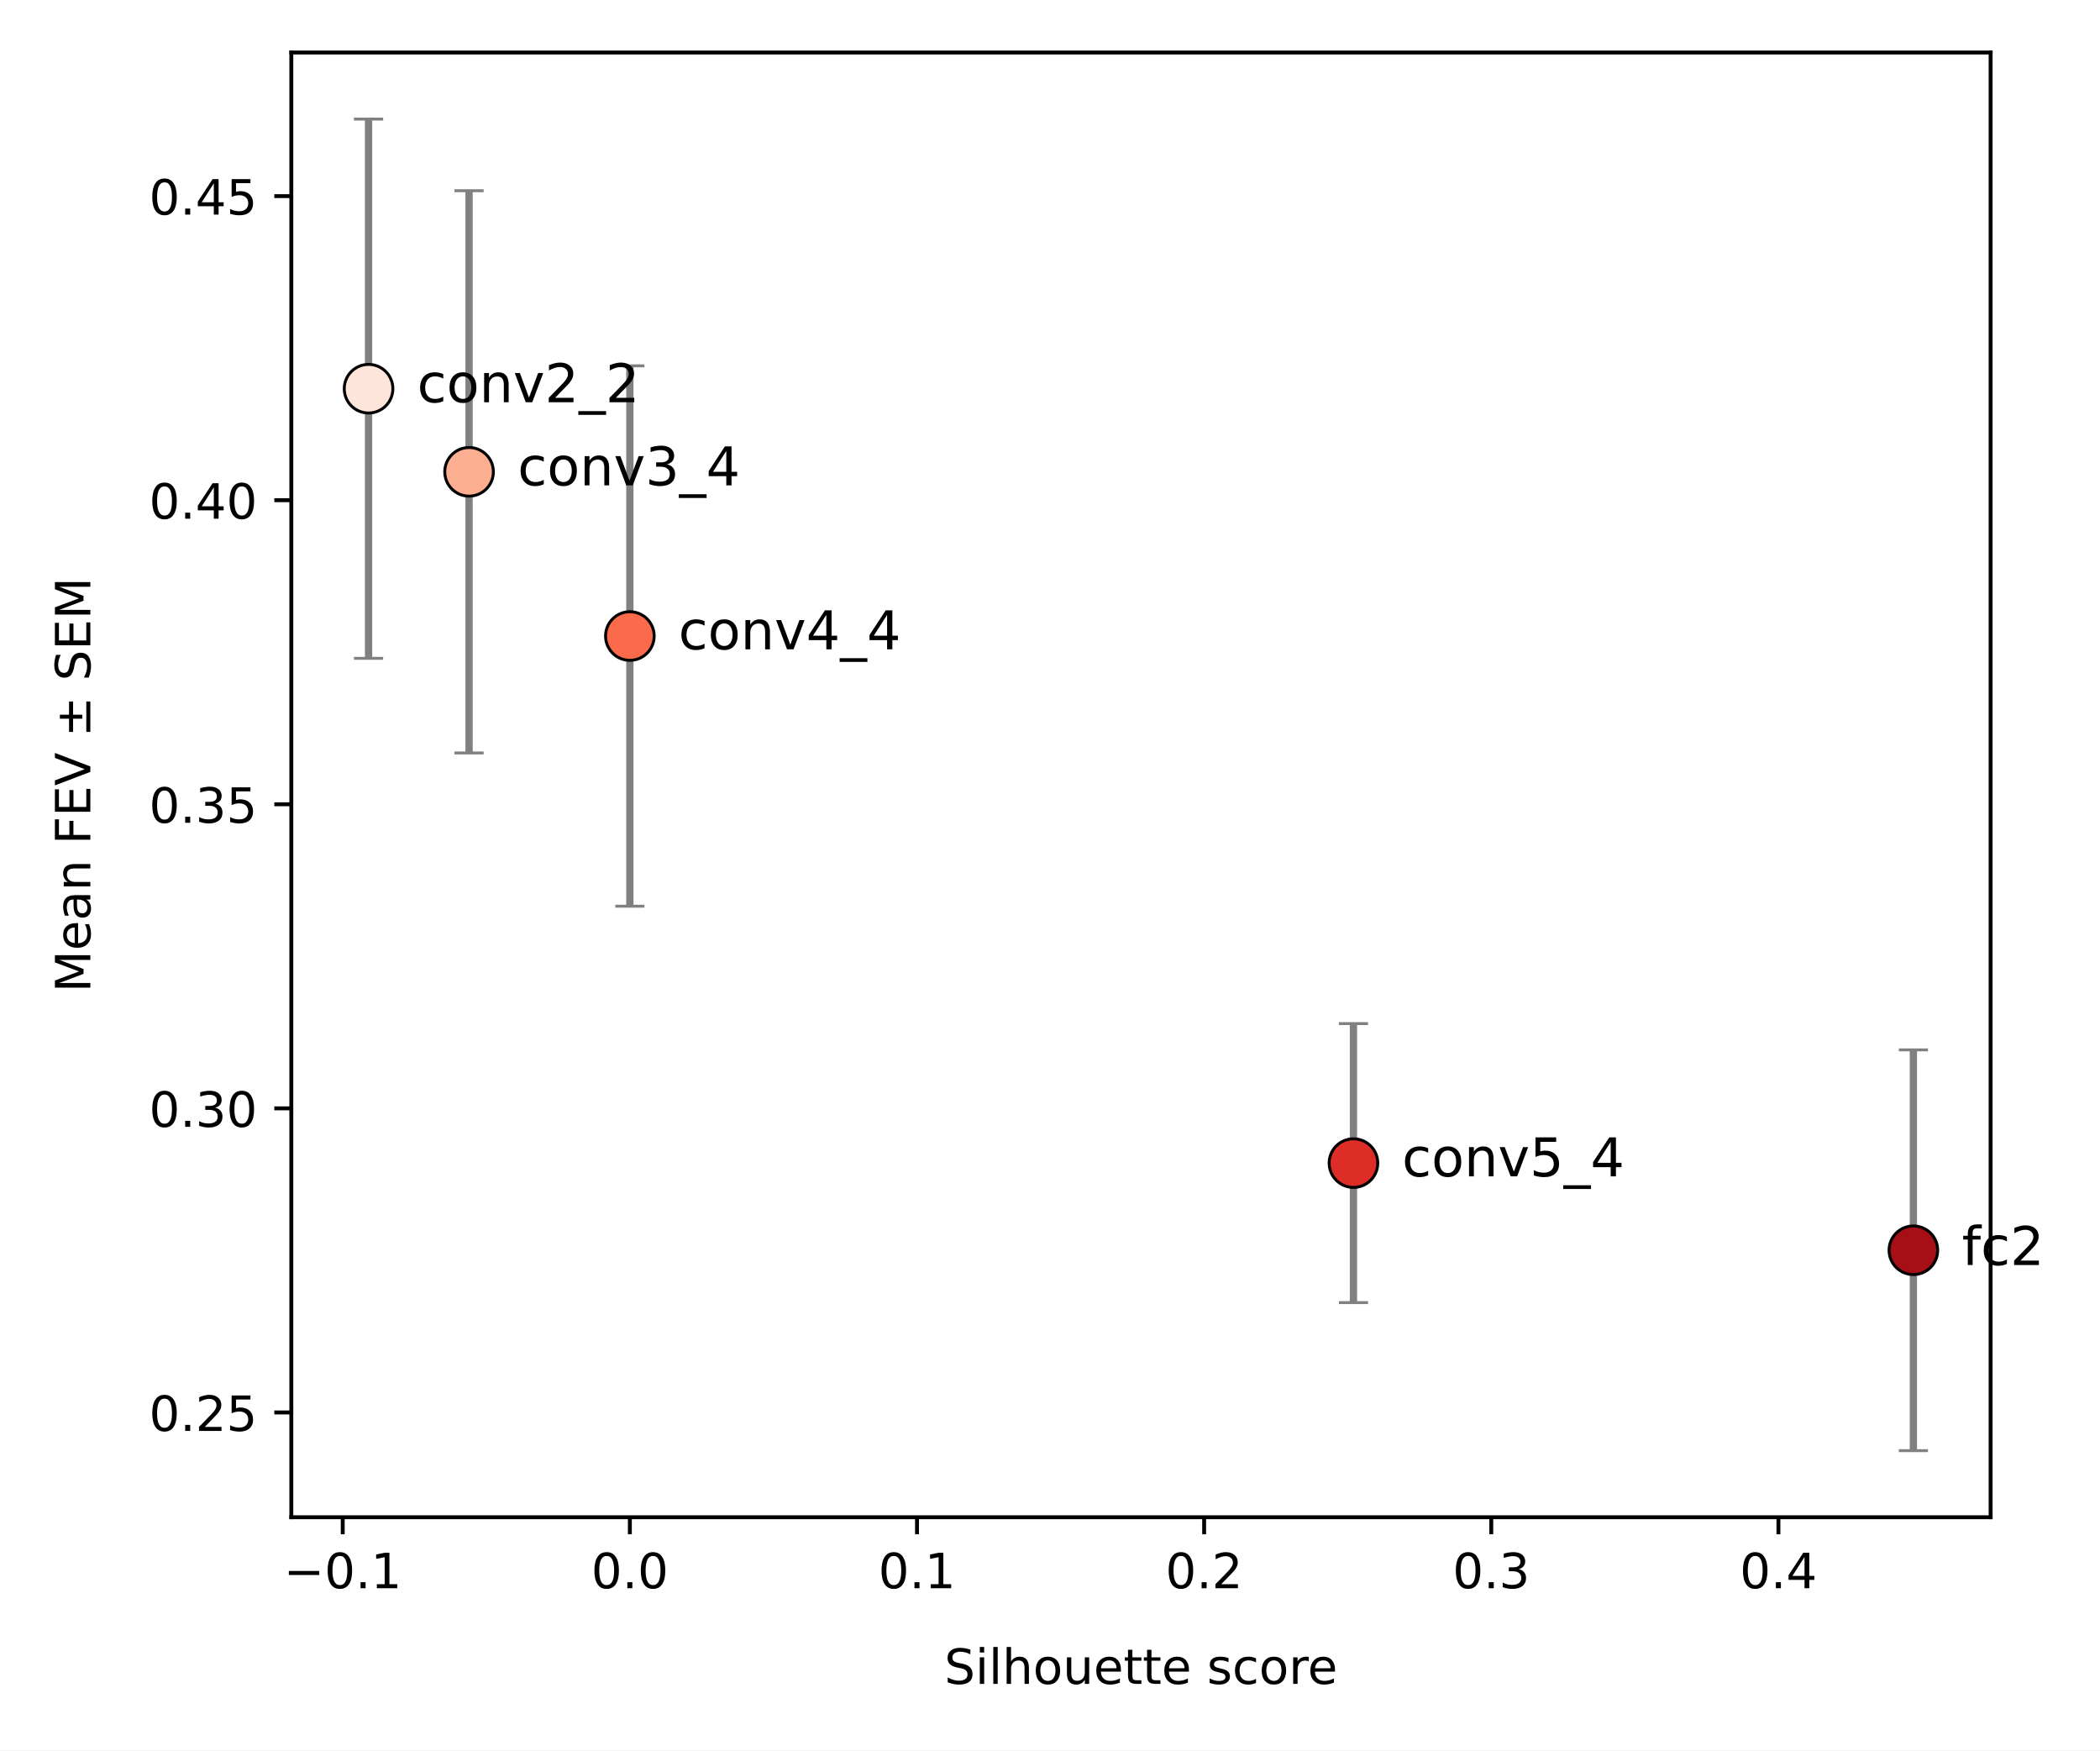
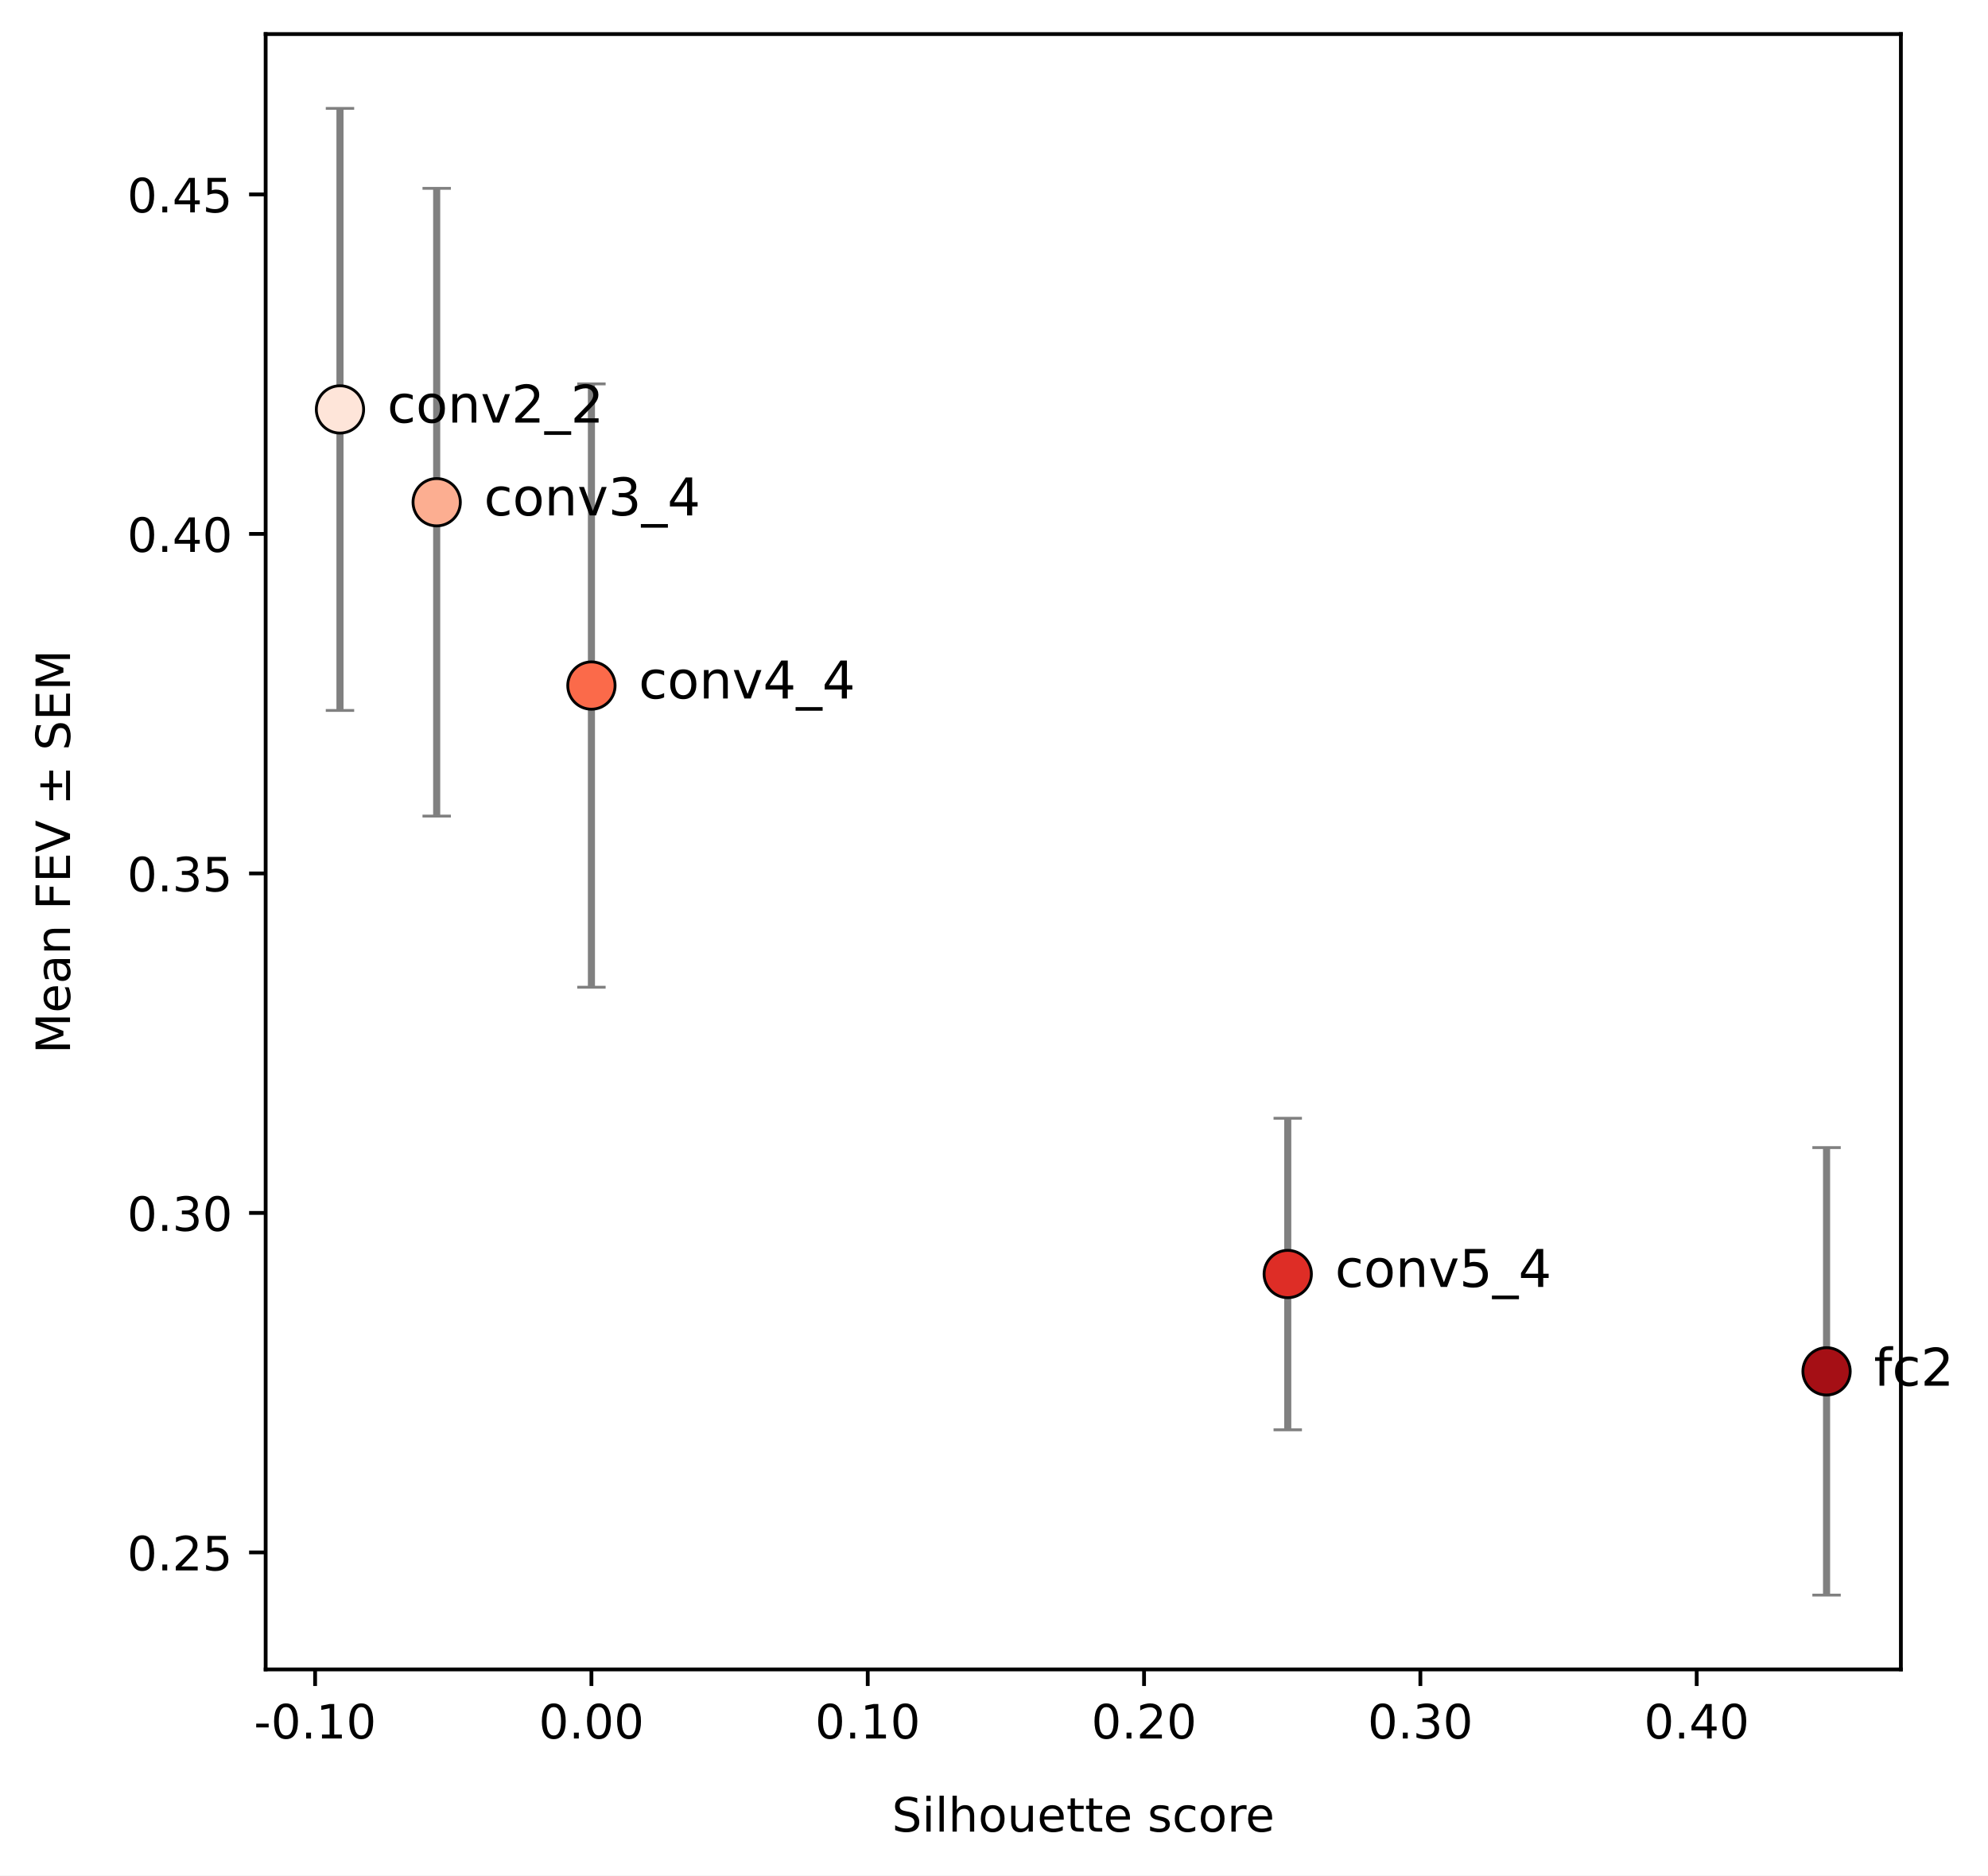
- <svg xmlns="http://www.w3.org/2000/svg" xmlns:xlink="http://www.w3.org/1999/xlink" width="432pt" height="360pt" viewBox="0 0 432 360" version="1.1">
+ <svg xmlns="http://www.w3.org/2000/svg" xmlns:xlink="http://www.w3.org/1999/xlink" width="420.154pt" height="396.356pt" viewBox="0 0 420.154 396.356" version="1.1">
  <defs>
    <style type="text/css">*{stroke-linejoin: round; stroke-linecap: butt}</style>
  </defs>
  <g id="figure_1">
    <g id="patch_1">
-       <path d="M 0 360  L 432 360  L 432 0  L 0 0  z " style="fill: #ffffff" />
+       <path d="M 0 396.356  L 420.154 396.356  L 420.154 -0  L 0 -0  z " style="fill: #ffffff" />
    </g>
    <g id="axes_1">
      <g id="patch_2">
-         <path d="M 59.93 312.04  L 409.498 312.04  L 409.498 10.8  L 59.93 10.8  z " style="fill: #ffffff" />
+         <path d="M 56.144 352.8  L 401.744 352.8  L 401.744 7.2  L 56.144 7.2  z " style="fill: #ffffff" />
      </g>
      <g id="matplotlib.axis_1">
        <g id="xtick_1">
          <g id="line2d_1">
            <defs>
-               <path id="mcdcb602b0c" d="M 0 0  L 0 3.5  " style="stroke: #000000; stroke-width: 0.8" />
+               <path id="mc4c996349f" d="M 0 0  L 0 3.5  " style="stroke: #000000; stroke-width: 0.8" />
            </defs>
            <g>
-               <use xlink:href="#mcdcb602b0c" x="70.503" y="312.04" style="stroke: #000000; stroke-width: 0.8" />
+               <use xlink:href="#mc4c996349f" x="66.597" y="352.8" style="stroke: #000000; stroke-width: 0.8" />
            </g>
          </g>
          <g id="text_1">
-             <g transform="translate(58.36188 326.6384) scale(0.1 -0.1)">
+             <g transform="translate(53.66029 367.3984) scale(0.1 -0.1)">
              <defs>
-                 <path id="DejaVuSans-2212" d="M 678 2272  L 4684 2272  L 4684 1741  L 678 1741  L 678 2272  z " transform="scale(0.015625)" />
+                 <path id="DejaVuSans-2d" d="M 313 2009  L 1997 2009  L 1997 1497  L 313 1497  L 313 2009  z " transform="scale(0.015625)" />
                <path id="DejaVuSans-30" d="M 2034 4250  Q 1547 4250 1301 3770  Q 1056 3291 1056 2328  Q 1056 1369 1301 889  Q 1547 409 2034 409  Q 2525 409 2770 889  Q 3016 1369 3016 2328  Q 3016 3291 2770 3770  Q 2525 4250 2034 4250  z M 2034 4750  Q 2819 4750 3233 4129  Q 3647 3509 3647 2328  Q 3647 1150 3233 529  Q 2819 -91 2034 -91  Q 1250 -91 836 529  Q 422 1150 422 2328  Q 422 3509 836 4129  Q 1250 4750 2034 4750  z " transform="scale(0.015625)" />
                <path id="DejaVuSans-2e" d="M 684 794  L 1344 794  L 1344 0  L 684 0  L 684 794  z " transform="scale(0.015625)" />
                <path id="DejaVuSans-31" d="M 794 531  L 1825 531  L 1825 4091  L 703 3866  L 703 4441  L 1819 4666  L 2450 4666  L 2450 531  L 3481 531  L 3481 0  L 794 0  L 794 531  z " transform="scale(0.015625)" />
              </defs>
-               <use xlink:href="#DejaVuSans-2212" />
-               <use xlink:href="#DejaVuSans-30" x="83.789" />
-               <use xlink:href="#DejaVuSans-2e" x="147.412" />
-               <use xlink:href="#DejaVuSans-31" x="179.199" />
+               <use xlink:href="#DejaVuSans-2d" />
+               <use xlink:href="#DejaVuSans-30" x="36.084" />
+               <use xlink:href="#DejaVuSans-2e" x="99.707" />
+               <use xlink:href="#DejaVuSans-31" x="131.494" />
+               <use xlink:href="#DejaVuSans-30" x="195.117" />
            </g>
          </g>
        </g>
        <g id="xtick_2">
          <g id="line2d_2">
            <g>
-               <use xlink:href="#mcdcb602b0c" x="129.572" y="312.04" style="stroke: #000000; stroke-width: 0.8" />
+               <use xlink:href="#mc4c996349f" x="124.995" y="352.8" style="stroke: #000000; stroke-width: 0.8" />
            </g>
          </g>
          <g id="text_2">
-             <g transform="translate(121.6204 326.6384) scale(0.1 -0.1)">
+             <g transform="translate(113.8623 367.3984) scale(0.1 -0.1)">
              <use xlink:href="#DejaVuSans-30" />
              <use xlink:href="#DejaVuSans-2e" x="63.623" />
              <use xlink:href="#DejaVuSans-30" x="95.41" />
+               <use xlink:href="#DejaVuSans-30" x="159.033" />
            </g>
          </g>
        </g>
        <g id="xtick_3">
          <g id="line2d_3">
            <g>
-               <use xlink:href="#mcdcb602b0c" x="188.641" y="312.04" style="stroke: #000000; stroke-width: 0.8" />
+               <use xlink:href="#mc4c996349f" x="183.393" y="352.8" style="stroke: #000000; stroke-width: 0.8" />
            </g>
          </g>
          <g id="text_3">
-             <g transform="translate(180.689 326.6384) scale(0.1 -0.1)">
+             <g transform="translate(172.2604 367.3984) scale(0.1 -0.1)">
              <use xlink:href="#DejaVuSans-30" />
              <use xlink:href="#DejaVuSans-2e" x="63.623" />
              <use xlink:href="#DejaVuSans-31" x="95.41" />
+               <use xlink:href="#DejaVuSans-30" x="159.033" />
            </g>
          </g>
        </g>
        <g id="xtick_4">
          <g id="line2d_4">
            <g>
-               <use xlink:href="#mcdcb602b0c" x="247.709" y="312.04" style="stroke: #000000; stroke-width: 0.8" />
+               <use xlink:href="#mc4c996349f" x="241.791" y="352.8" style="stroke: #000000; stroke-width: 0.8" />
            </g>
          </g>
          <g id="text_4">
-             <g transform="translate(239.7576 326.6384) scale(0.1 -0.1)">
+             <g transform="translate(230.6585 367.3984) scale(0.1 -0.1)">
              <defs>
                <path id="DejaVuSans-32" d="M 1228 531  L 3431 531  L 3431 0  L 469 0  L 469 531  Q 828 903 1448 1529  Q 2069 2156 2228 2338  Q 2531 2678 2651 2914  Q 2772 3150 2772 3378  Q 2772 3750 2511 3984  Q 2250 4219 1831 4219  Q 1534 4219 1204 4116  Q 875 4013 500 3803  L 500 4441  Q 881 4594 1212 4672  Q 1544 4750 1819 4750  Q 2544 4750 2975 4387  Q 3406 4025 3406 3419  Q 3406 3131 3298 2873  Q 3191 2616 2906 2266  Q 2828 2175 2409 1742  Q 1991 1309 1228 531  z " transform="scale(0.015625)" />
              </defs>
              <use xlink:href="#DejaVuSans-30" />
              <use xlink:href="#DejaVuSans-2e" x="63.623" />
              <use xlink:href="#DejaVuSans-32" x="95.41" />
+               <use xlink:href="#DejaVuSans-30" x="159.033" />
            </g>
          </g>
        </g>
        <g id="xtick_5">
          <g id="line2d_5">
            <g>
-               <use xlink:href="#mcdcb602b0c" x="306.778" y="312.04" style="stroke: #000000; stroke-width: 0.8" />
+               <use xlink:href="#mc4c996349f" x="300.189" y="352.8" style="stroke: #000000; stroke-width: 0.8" />
            </g>
          </g>
          <g id="text_5">
-             <g transform="translate(298.8263 326.6384) scale(0.1 -0.1)">
+             <g transform="translate(289.0566 367.3984) scale(0.1 -0.1)">
              <defs>
                <path id="DejaVuSans-33" d="M 2597 2516  Q 3050 2419 3304 2112  Q 3559 1806 3559 1356  Q 3559 666 3084 287  Q 2609 -91 1734 -91  Q 1441 -91 1130 -33  Q 819 25 488 141  L 488 750  Q 750 597 1062 519  Q 1375 441 1716 441  Q 2309 441 2620 675  Q 2931 909 2931 1356  Q 2931 1769 2642 2001  Q 2353 2234 1838 2234  L 1294 2234  L 1294 2753  L 1863 2753  Q 2328 2753 2575 2939  Q 2822 3125 2822 3475  Q 2822 3834 2567 4026  Q 2313 4219 1838 4219  Q 1578 4219 1281 4162  Q 984 4106 628 3988  L 628 4550  Q 988 4650 1302 4700  Q 1616 4750 1894 4750  Q 2613 4750 3031 4423  Q 3450 4097 3450 3541  Q 3450 3153 3228 2886  Q 3006 2619 2597 2516  z " transform="scale(0.015625)" />
              </defs>
              <use xlink:href="#DejaVuSans-30" />
              <use xlink:href="#DejaVuSans-2e" x="63.623" />
              <use xlink:href="#DejaVuSans-33" x="95.41" />
+               <use xlink:href="#DejaVuSans-30" x="159.033" />
            </g>
          </g>
        </g>
        <g id="xtick_6">
          <g id="line2d_6">
            <g>
-               <use xlink:href="#mcdcb602b0c" x="365.846" y="312.04" style="stroke: #000000; stroke-width: 0.8" />
+               <use xlink:href="#mc4c996349f" x="358.588" y="352.8" style="stroke: #000000; stroke-width: 0.8" />
            </g>
          </g>
          <g id="text_6">
-             <g transform="translate(357.8949 326.6384) scale(0.1 -0.1)">
+             <g transform="translate(347.4547 367.3984) scale(0.1 -0.1)">
              <defs>
                <path id="DejaVuSans-34" d="M 2419 4116  L 825 1625  L 2419 1625  L 2419 4116  z M 2253 4666  L 3047 4666  L 3047 1625  L 3713 1625  L 3713 1100  L 3047 1100  L 3047 0  L 2419 0  L 2419 1100  L 313 1100  L 313 1709  L 2253 4666  z " transform="scale(0.015625)" />
              </defs>
              <use xlink:href="#DejaVuSans-30" />
              <use xlink:href="#DejaVuSans-2e" x="63.623" />
              <use xlink:href="#DejaVuSans-34" x="95.41" />
+               <use xlink:href="#DejaVuSans-30" x="159.033" />
            </g>
          </g>
        </g>
        <g id="text_7">
-           <g transform="translate(194.2696 346.3166) scale(0.1 -0.1)">
+           <g transform="translate(188.4992 387.0766) scale(0.1 -0.1)">
            <defs>
              <path id="DejaVuSans-53" d="M 3425 4513  L 3425 3897  Q 3066 4069 2747 4153  Q 2428 4238 2131 4238  Q 1616 4238 1336 4038  Q 1056 3838 1056 3469  Q 1056 3159 1242 3001  Q 1428 2844 1947 2747  L 2328 2669  Q 3034 2534 3370 2195  Q 3706 1856 3706 1288  Q 3706 609 3251 259  Q 2797 -91 1919 -91  Q 1588 -91 1214 -16  Q 841 59 441 206  L 441 856  Q 825 641 1194 531  Q 1563 422 1919 422  Q 2459 422 2753 634  Q 3047 847 3047 1241  Q 3047 1584 2836 1778  Q 2625 1972 2144 2069  L 1759 2144  Q 1053 2284 737 2584  Q 422 2884 422 3419  Q 422 4038 858 4394  Q 1294 4750 2059 4750  Q 2388 4750 2728 4690  Q 3069 4631 3425 4513  z " transform="scale(0.015625)" />
              <path id="DejaVuSans-69" d="M 603 3500  L 1178 3500  L 1178 0  L 603 0  L 603 3500  z M 603 4863  L 1178 4863  L 1178 4134  L 603 4134  L 603 4863  z " transform="scale(0.015625)" />
              <path id="DejaVuSans-6c" d="M 603 4863  L 1178 4863  L 1178 0  L 603 0  L 603 4863  z " transform="scale(0.015625)" />
              <path id="DejaVuSans-68" d="M 3513 2113  L 3513 0  L 2938 0  L 2938 2094  Q 2938 2591 2744 2837  Q 2550 3084 2163 3084  Q 1697 3084 1428 2787  Q 1159 2491 1159 1978  L 1159 0  L 581 0  L 581 4863  L 1159 4863  L 1159 2956  Q 1366 3272 1645 3428  Q 1925 3584 2291 3584  Q 2894 3584 3203 3211  Q 3513 2838 3513 2113  z " transform="scale(0.015625)" />
              <path id="DejaVuSans-6f" d="M 1959 3097  Q 1497 3097 1228 2736  Q 959 2375 959 1747  Q 959 1119 1226 758  Q 1494 397 1959 397  Q 2419 397 2687 759  Q 2956 1122 2956 1747  Q 2956 2369 2687 2733  Q 2419 3097 1959 3097  z M 1959 3584  Q 2709 3584 3137 3096  Q 3566 2609 3566 1747  Q 3566 888 3137 398  Q 2709 -91 1959 -91  Q 1206 -91 779 398  Q 353 888 353 1747  Q 353 2609 779 3096  Q 1206 3584 1959 3584  z " transform="scale(0.015625)" />
              <path id="DejaVuSans-75" d="M 544 1381  L 544 3500  L 1119 3500  L 1119 1403  Q 1119 906 1312 657  Q 1506 409 1894 409  Q 2359 409 2629 706  Q 2900 1003 2900 1516  L 2900 3500  L 3475 3500  L 3475 0  L 2900 0  L 2900 538  Q 2691 219 2414 64  Q 2138 -91 1772 -91  Q 1169 -91 856 284  Q 544 659 544 1381  z M 1991 3584  L 1991 3584  z " transform="scale(0.015625)" />
              <path id="DejaVuSans-65" d="M 3597 1894  L 3597 1613  L 953 1613  Q 991 1019 1311 708  Q 1631 397 2203 397  Q 2534 397 2845 478  Q 3156 559 3463 722  L 3463 178  Q 3153 47 2828 -22  Q 2503 -91 2169 -91  Q 1331 -91 842 396  Q 353 884 353 1716  Q 353 2575 817 3079  Q 1281 3584 2069 3584  Q 2775 3584 3186 3129  Q 3597 2675 3597 1894  z M 3022 2063  Q 3016 2534 2758 2815  Q 2500 3097 2075 3097  Q 1594 3097 1305 2825  Q 1016 2553 972 2059  L 3022 2063  z " transform="scale(0.015625)" />
              <path id="DejaVuSans-74" d="M 1172 4494  L 1172 3500  L 2356 3500  L 2356 3053  L 1172 3053  L 1172 1153  Q 1172 725 1289 603  Q 1406 481 1766 481  L 2356 481  L 2356 0  L 1766 0  Q 1100 0 847 248  Q 594 497 594 1153  L 594 3053  L 172 3053  L 172 3500  L 594 3500  L 594 4494  L 1172 4494  z " transform="scale(0.015625)" />
              <path id="DejaVuSans-20" transform="scale(0.015625)" />
              <path id="DejaVuSans-73" d="M 2834 3397  L 2834 2853  Q 2591 2978 2328 3040  Q 2066 3103 1784 3103  Q 1356 3103 1142 2972  Q 928 2841 928 2578  Q 928 2378 1081 2264  Q 1234 2150 1697 2047  L 1894 2003  Q 2506 1872 2764 1633  Q 3022 1394 3022 966  Q 3022 478 2636 193  Q 2250 -91 1575 -91  Q 1294 -91 989 -36  Q 684 19 347 128  L 347 722  Q 666 556 975 473  Q 1284 391 1588 391  Q 1994 391 2212 530  Q 2431 669 2431 922  Q 2431 1156 2273 1281  Q 2116 1406 1581 1522  L 1381 1569  Q 847 1681 609 1914  Q 372 2147 372 2553  Q 372 3047 722 3315  Q 1072 3584 1716 3584  Q 2034 3584 2315 3537  Q 2597 3491 2834 3397  z " transform="scale(0.015625)" />
              <path id="DejaVuSans-63" d="M 3122 3366  L 3122 2828  Q 2878 2963 2633 3030  Q 2388 3097 2138 3097  Q 1578 3097 1268 2742  Q 959 2388 959 1747  Q 959 1106 1268 751  Q 1578 397 2138 397  Q 2388 397 2633 464  Q 2878 531 3122 666  L 3122 134  Q 2881 22 2623 -34  Q 2366 -91 2075 -91  Q 1284 -91 818 406  Q 353 903 353 1747  Q 353 2603 823 3093  Q 1294 3584 2113 3584  Q 2378 3584 2631 3529  Q 2884 3475 3122 3366  z " transform="scale(0.015625)" />
              <path id="DejaVuSans-72" d="M 2631 2963  Q 2534 3019 2420 3045  Q 2306 3072 2169 3072  Q 1681 3072 1420 2755  Q 1159 2438 1159 1844  L 1159 0  L 581 0  L 581 3500  L 1159 3500  L 1159 2956  Q 1341 3275 1631 3429  Q 1922 3584 2338 3584  Q 2397 3584 2469 3576  Q 2541 3569 2628 3553  L 2631 2963  z " transform="scale(0.015625)" />
            </defs>
            <use xlink:href="#DejaVuSans-53" />
            <use xlink:href="#DejaVuSans-69" x="63.477" />
            <use xlink:href="#DejaVuSans-6c" x="91.26" />
            <use xlink:href="#DejaVuSans-68" x="119.043" />
            <use xlink:href="#DejaVuSans-6f" x="182.422" />
            <use xlink:href="#DejaVuSans-75" x="243.604" />
            <use xlink:href="#DejaVuSans-65" x="306.982" />
            <use xlink:href="#DejaVuSans-74" x="368.506" />
            <use xlink:href="#DejaVuSans-74" x="407.715" />
            <use xlink:href="#DejaVuSans-65" x="446.924" />
            <use xlink:href="#DejaVuSans-20" x="508.447" />
            <use xlink:href="#DejaVuSans-73" x="540.234" />
            <use xlink:href="#DejaVuSans-63" x="592.334" />
            <use xlink:href="#DejaVuSans-6f" x="647.314" />
            <use xlink:href="#DejaVuSans-72" x="708.496" />
            <use xlink:href="#DejaVuSans-65" x="747.359" />
          </g>
        </g>
      </g>
      <g id="matplotlib.axis_2">
        <g id="ytick_1">
          <g id="line2d_7">
            <defs>
-               <path id="mbb49c5e6f7" d="M 0 0  L -3.5 0  " style="stroke: #000000; stroke-width: 0.8" />
+               <path id="m0ed629bd24" d="M 0 0  L -3.5 0  " style="stroke: #000000; stroke-width: 0.8" />
            </defs>
            <g>
-               <use xlink:href="#mbb49c5e6f7" x="59.93" y="290.487" style="stroke: #000000; stroke-width: 0.8" />
+               <use xlink:href="#m0ed629bd24" x="56.144" y="328.073" style="stroke: #000000; stroke-width: 0.8" />
            </g>
          </g>
          <g id="text_8">
-             <g transform="translate(30.66437 294.2861) scale(0.1 -0.1)">
+             <g transform="translate(26.87813 331.8723) scale(0.1 -0.1)">
              <defs>
                <path id="DejaVuSans-35" d="M 691 4666  L 3169 4666  L 3169 4134  L 1269 4134  L 1269 2991  Q 1406 3038 1543 3061  Q 1681 3084 1819 3084  Q 2600 3084 3056 2656  Q 3513 2228 3513 1497  Q 3513 744 3044 326  Q 2575 -91 1722 -91  Q 1428 -91 1123 -41  Q 819 9 494 109  L 494 744  Q 775 591 1075 516  Q 1375 441 1709 441  Q 2250 441 2565 725  Q 2881 1009 2881 1497  Q 2881 1984 2565 2268  Q 2250 2553 1709 2553  Q 1456 2553 1204 2497  Q 953 2441 691 2322  L 691 4666  z " transform="scale(0.015625)" />
              </defs>
              <use xlink:href="#DejaVuSans-30" />
              <use xlink:href="#DejaVuSans-2e" x="63.623" />
              <use xlink:href="#DejaVuSans-32" x="95.41" />
              <use xlink:href="#DejaVuSans-35" x="159.033" />
            </g>
          </g>
        </g>
        <g id="ytick_2">
          <g id="line2d_8">
            <g>
-               <use xlink:href="#mbb49c5e6f7" x="59.93" y="227.949" style="stroke: #000000; stroke-width: 0.8" />
+               <use xlink:href="#m0ed629bd24" x="56.144" y="256.326" style="stroke: #000000; stroke-width: 0.8" />
            </g>
          </g>
          <g id="text_9">
-             <g transform="translate(30.66437 231.7483) scale(0.1 -0.1)">
+             <g transform="translate(26.87813 260.1253) scale(0.1 -0.1)">
              <use xlink:href="#DejaVuSans-30" />
              <use xlink:href="#DejaVuSans-2e" x="63.623" />
              <use xlink:href="#DejaVuSans-33" x="95.41" />
              <use xlink:href="#DejaVuSans-30" x="159.033" />
            </g>
          </g>
        </g>
        <g id="ytick_3">
          <g id="line2d_9">
            <g>
-               <use xlink:href="#mbb49c5e6f7" x="59.93" y="165.411" style="stroke: #000000; stroke-width: 0.8" />
+               <use xlink:href="#m0ed629bd24" x="56.144" y="184.579" style="stroke: #000000; stroke-width: 0.8" />
            </g>
          </g>
          <g id="text_10">
-             <g transform="translate(30.66437 169.2105) scale(0.1 -0.1)">
+             <g transform="translate(26.87813 188.3783) scale(0.1 -0.1)">
              <use xlink:href="#DejaVuSans-30" />
              <use xlink:href="#DejaVuSans-2e" x="63.623" />
              <use xlink:href="#DejaVuSans-33" x="95.41" />
              <use xlink:href="#DejaVuSans-35" x="159.033" />
            </g>
          </g>
        </g>
        <g id="ytick_4">
          <g id="line2d_10">
            <g>
-               <use xlink:href="#mbb49c5e6f7" x="59.93" y="102.873" style="stroke: #000000; stroke-width: 0.8" />
+               <use xlink:href="#m0ed629bd24" x="56.144" y="112.832" style="stroke: #000000; stroke-width: 0.8" />
            </g>
          </g>
          <g id="text_11">
-             <g transform="translate(30.66437 106.6727) scale(0.1 -0.1)">
+             <g transform="translate(26.87813 116.6312) scale(0.1 -0.1)">
              <use xlink:href="#DejaVuSans-30" />
              <use xlink:href="#DejaVuSans-2e" x="63.623" />
              <use xlink:href="#DejaVuSans-34" x="95.41" />
              <use xlink:href="#DejaVuSans-30" x="159.033" />
            </g>
          </g>
        </g>
        <g id="ytick_5">
          <g id="line2d_11">
            <g>
-               <use xlink:href="#mbb49c5e6f7" x="59.93" y="40.336" style="stroke: #000000; stroke-width: 0.8" />
+               <use xlink:href="#m0ed629bd24" x="56.144" y="41.085" style="stroke: #000000; stroke-width: 0.8" />
            </g>
          </g>
          <g id="text_12">
-             <g transform="translate(30.66437 44.13486) scale(0.1 -0.1)">
+             <g transform="translate(26.87813 44.88422) scale(0.1 -0.1)">
              <use xlink:href="#DejaVuSans-30" />
              <use xlink:href="#DejaVuSans-2e" x="63.623" />
              <use xlink:href="#DejaVuSans-34" x="95.41" />
              <use xlink:href="#DejaVuSans-35" x="159.033" />
            </g>
          </g>
        </g>
        <g id="text_13">
-           <g transform="translate(18.58469 204.1036) rotate(-90) scale(0.1 -0.1)">
+           <g transform="translate(14.79844 222.6836) rotate(-90) scale(0.1 -0.1)">
            <defs>
              <path id="DejaVuSans-4d" d="M 628 4666  L 1569 4666  L 2759 1491  L 3956 4666  L 4897 4666  L 4897 0  L 4281 0  L 4281 4097  L 3078 897  L 2444 897  L 1241 4097  L 1241 0  L 628 0  L 628 4666  z " transform="scale(0.015625)" />
              <path id="DejaVuSans-61" d="M 2194 1759  Q 1497 1759 1228 1600  Q 959 1441 959 1056  Q 959 750 1161 570  Q 1363 391 1709 391  Q 2188 391 2477 730  Q 2766 1069 2766 1631  L 2766 1759  L 2194 1759  z M 3341 1997  L 3341 0  L 2766 0  L 2766 531  Q 2569 213 2275 61  Q 1981 -91 1556 -91  Q 1019 -91 701 211  Q 384 513 384 1019  Q 384 1609 779 1909  Q 1175 2209 1959 2209  L 2766 2209  L 2766 2266  Q 2766 2663 2505 2880  Q 2244 3097 1772 3097  Q 1472 3097 1187 3025  Q 903 2953 641 2809  L 641 3341  Q 956 3463 1253 3523  Q 1550 3584 1831 3584  Q 2591 3584 2966 3190  Q 3341 2797 3341 1997  z " transform="scale(0.015625)" />
              <path id="DejaVuSans-6e" d="M 3513 2113  L 3513 0  L 2938 0  L 2938 2094  Q 2938 2591 2744 2837  Q 2550 3084 2163 3084  Q 1697 3084 1428 2787  Q 1159 2491 1159 1978  L 1159 0  L 581 0  L 581 3500  L 1159 3500  L 1159 2956  Q 1366 3272 1645 3428  Q 1925 3584 2291 3584  Q 2894 3584 3203 3211  Q 3513 2838 3513 2113  z " transform="scale(0.015625)" />
              <path id="DejaVuSans-46" d="M 628 4666  L 3309 4666  L 3309 4134  L 1259 4134  L 1259 2759  L 3109 2759  L 3109 2228  L 1259 2228  L 1259 0  L 628 0  L 628 4666  z " transform="scale(0.015625)" />
              <path id="DejaVuSans-45" d="M 628 4666  L 3578 4666  L 3578 4134  L 1259 4134  L 1259 2753  L 3481 2753  L 3481 2222  L 1259 2222  L 1259 531  L 3634 531  L 3634 0  L 628 0  L 628 4666  z " transform="scale(0.015625)" />
              <path id="DejaVuSans-56" d="M 1831 0  L 50 4666  L 709 4666  L 2188 738  L 3669 4666  L 4325 4666  L 2547 0  L 1831 0  z " transform="scale(0.015625)" />
              <path id="DejaVuSans-b1" d="M 2944 4013  L 2944 2803  L 4684 2803  L 4684 2272  L 2944 2272  L 2944 1063  L 2419 1063  L 2419 2272  L 678 2272  L 678 2803  L 2419 2803  L 2419 4013  L 2944 4013  z M 678 531  L 4684 531  L 4684 0  L 678 0  L 678 531  z " transform="scale(0.015625)" />
            </defs>
            <use xlink:href="#DejaVuSans-4d" />
            <use xlink:href="#DejaVuSans-65" x="86.279" />
            <use xlink:href="#DejaVuSans-61" x="147.803" />
            <use xlink:href="#DejaVuSans-6e" x="209.082" />
            <use xlink:href="#DejaVuSans-20" x="272.461" />
            <use xlink:href="#DejaVuSans-46" x="304.248" />
            <use xlink:href="#DejaVuSans-45" x="361.768" />
            <use xlink:href="#DejaVuSans-56" x="424.951" />
            <use xlink:href="#DejaVuSans-20" x="493.359" />
            <use xlink:href="#DejaVuSans-b1" x="525.146" />
            <use xlink:href="#DejaVuSans-20" x="608.936" />
            <use xlink:href="#DejaVuSans-53" x="640.723" />
            <use xlink:href="#DejaVuSans-45" x="704.199" />
            <use xlink:href="#DejaVuSans-4d" x="767.383" />
          </g>
        </g>
      </g>
      <g id="LineCollection_1">
-         <path d="M 75.819 135.393  L 75.819 24.493  " clip-path="url(#p4174ca1673)" style="fill: none; stroke: #808080; stroke-width: 1.5" />
+         <path d="M 71.853 150.14  L 71.853 22.909  " clip-path="url(#pc8a13ff367)" style="fill: none; stroke: #808080; stroke-width: 1.5" />
      </g>
      <g id="line2d_12">
        <defs>
-           <path id="m939fd36821" d="M 3 0  L -3 -0  " style="stroke: #808080; stroke-width: 0.6" />
-         </defs>
-         <g clip-path="url(#p4174ca1673)">
-           <use xlink:href="#m939fd36821" x="75.819" y="135.393" style="fill: #808080; stroke: #808080; stroke-width: 0.6" />
+           <path id="m8babd20860" d="M 3 0  L -3 -0  " style="stroke: #808080; stroke-width: 0.6" />
+         </defs>
+         <g clip-path="url(#pc8a13ff367)">
+           <use xlink:href="#m8babd20860" x="71.853" y="150.14" style="fill: #808080; stroke: #808080; stroke-width: 0.6" />
        </g>
      </g>
      <g id="line2d_13">
-         <g clip-path="url(#p4174ca1673)">
-           <use xlink:href="#m939fd36821" x="75.819" y="24.493" style="fill: #808080; stroke: #808080; stroke-width: 0.6" />
+         <g clip-path="url(#pc8a13ff367)">
+           <use xlink:href="#m8babd20860" x="71.853" y="22.909" style="fill: #808080; stroke: #808080; stroke-width: 0.6" />
        </g>
      </g>
      <g id="LineCollection_2">
-         <path d="M 96.493 154.853  L 96.493 39.22  " clip-path="url(#p4174ca1673)" style="fill: none; stroke: #808080; stroke-width: 1.5" />
+         <path d="M 92.292 172.466  L 92.292 39.805  " clip-path="url(#pc8a13ff367)" style="fill: none; stroke: #808080; stroke-width: 1.5" />
      </g>
      <g id="line2d_14">
-         <g clip-path="url(#p4174ca1673)">
-           <use xlink:href="#m939fd36821" x="96.493" y="154.853" style="fill: #808080; stroke: #808080; stroke-width: 0.6" />
+         <g clip-path="url(#pc8a13ff367)">
+           <use xlink:href="#m8babd20860" x="92.292" y="172.466" style="fill: #808080; stroke: #808080; stroke-width: 0.6" />
        </g>
      </g>
      <g id="line2d_15">
-         <g clip-path="url(#p4174ca1673)">
-           <use xlink:href="#m939fd36821" x="96.493" y="39.22" style="fill: #808080; stroke: #808080; stroke-width: 0.6" />
+         <g clip-path="url(#pc8a13ff367)">
+           <use xlink:href="#m8babd20860" x="92.292" y="39.805" style="fill: #808080; stroke: #808080; stroke-width: 0.6" />
        </g>
      </g>
      <g id="LineCollection_3">
-         <path d="M 129.572 186.375  L 129.572 75.239  " clip-path="url(#p4174ca1673)" style="fill: none; stroke: #808080; stroke-width: 1.5" />
+         <path d="M 124.995 208.629  L 124.995 81.129  " clip-path="url(#pc8a13ff367)" style="fill: none; stroke: #808080; stroke-width: 1.5" />
      </g>
      <g id="line2d_16">
-         <g clip-path="url(#p4174ca1673)">
-           <use xlink:href="#m939fd36821" x="129.572" y="186.375" style="fill: #808080; stroke: #808080; stroke-width: 0.6" />
+         <g clip-path="url(#pc8a13ff367)">
+           <use xlink:href="#m8babd20860" x="124.995" y="208.629" style="fill: #808080; stroke: #808080; stroke-width: 0.6" />
        </g>
      </g>
      <g id="line2d_17">
-         <g clip-path="url(#p4174ca1673)">
-           <use xlink:href="#m939fd36821" x="129.572" y="75.239" style="fill: #808080; stroke: #808080; stroke-width: 0.6" />
+         <g clip-path="url(#pc8a13ff367)">
+           <use xlink:href="#m8babd20860" x="124.995" y="81.129" style="fill: #808080; stroke: #808080; stroke-width: 0.6" />
        </g>
      </g>
      <g id="LineCollection_4">
-         <path d="M 278.425 267.901  L 278.425 210.511  " clip-path="url(#p4174ca1673)" style="fill: none; stroke: #808080; stroke-width: 1.5" />
+         <path d="M 272.158 302.161  L 272.158 236.32  " clip-path="url(#pc8a13ff367)" style="fill: none; stroke: #808080; stroke-width: 1.5" />
      </g>
      <g id="line2d_18">
-         <g clip-path="url(#p4174ca1673)">
-           <use xlink:href="#m939fd36821" x="278.425" y="267.901" style="fill: #808080; stroke: #808080; stroke-width: 0.6" />
+         <g clip-path="url(#pc8a13ff367)">
+           <use xlink:href="#m8babd20860" x="272.158" y="302.161" style="fill: #808080; stroke: #808080; stroke-width: 0.6" />
        </g>
      </g>
      <g id="line2d_19">
-         <g clip-path="url(#p4174ca1673)">
-           <use xlink:href="#m939fd36821" x="278.425" y="210.511" style="fill: #808080; stroke: #808080; stroke-width: 0.6" />
+         <g clip-path="url(#pc8a13ff367)">
+           <use xlink:href="#m8babd20860" x="272.158" y="236.32" style="fill: #808080; stroke: #808080; stroke-width: 0.6" />
        </g>
      </g>
      <g id="LineCollection_5">
-         <path d="M 393.609 298.347  L 393.609 215.92  " clip-path="url(#p4174ca1673)" style="fill: none; stroke: #808080; stroke-width: 1.5" />
+         <path d="M 386.035 337.091  L 386.035 242.525  " clip-path="url(#pc8a13ff367)" style="fill: none; stroke: #808080; stroke-width: 1.5" />
      </g>
      <g id="line2d_20">
-         <g clip-path="url(#p4174ca1673)">
-           <use xlink:href="#m939fd36821" x="393.609" y="298.347" style="fill: #808080; stroke: #808080; stroke-width: 0.6" />
+         <g clip-path="url(#pc8a13ff367)">
+           <use xlink:href="#m8babd20860" x="386.035" y="337.091" style="fill: #808080; stroke: #808080; stroke-width: 0.6" />
        </g>
      </g>
      <g id="line2d_21">
-         <g clip-path="url(#p4174ca1673)">
-           <use xlink:href="#m939fd36821" x="393.609" y="215.92" style="fill: #808080; stroke: #808080; stroke-width: 0.6" />
+         <g clip-path="url(#pc8a13ff367)">
+           <use xlink:href="#m8babd20860" x="386.035" y="242.525" style="fill: #808080; stroke: #808080; stroke-width: 0.6" />
        </g>
      </g>
      <g id="line2d_22">
        <defs>
-           <path id="m0f3760ba69" d="M 0 5  C 1.326 5 2.598 4.473 3.536 3.536  C 4.473 2.598 5 1.326 5 0  C 5 -1.326 4.473 -2.598 3.536 -3.536  C 2.598 -4.473 1.326 -5 0 -5  C -1.326 -5 -2.598 -4.473 -3.536 -3.536  C -4.473 -2.598 -5 -1.326 -5 0  C -5 1.326 -4.473 2.598 -3.536 3.536  C -2.598 4.473 -1.326 5 0 5  z " style="stroke: #000000; stroke-width: 0.6" />
-         </defs>
-         <g clip-path="url(#p4174ca1673)">
-           <use xlink:href="#m0f3760ba69" x="75.819" y="79.943" style="fill: #fee5d9; stroke: #000000; stroke-width: 0.6" />
+           <path id="mfd59f5533d" d="M 0 5  C 1.326 5 2.598 4.473 3.536 3.536  C 4.473 2.598 5 1.326 5 0  C 5 -1.326 4.473 -2.598 3.536 -3.536  C 2.598 -4.473 1.326 -5 0 -5  C -1.326 -5 -2.598 -4.473 -3.536 -3.536  C -4.473 -2.598 -5 -1.326 -5 0  C -5 1.326 -4.473 2.598 -3.536 3.536  C -2.598 4.473 -1.326 5 0 5  z " style="stroke: #000000; stroke-width: 0.6" />
+         </defs>
+         <g clip-path="url(#pc8a13ff367)">
+           <use xlink:href="#mfd59f5533d" x="71.853" y="86.525" style="fill: #fee5d9; stroke: #000000; stroke-width: 0.6" />
        </g>
      </g>
      <g id="line2d_23">
        <defs>
-           <path id="m4b39e2ab1c" d="M 0 5  C 1.326 5 2.598 4.473 3.536 3.536  C 4.473 2.598 5 1.326 5 0  C 5 -1.326 4.473 -2.598 3.536 -3.536  C 2.598 -4.473 1.326 -5 0 -5  C -1.326 -5 -2.598 -4.473 -3.536 -3.536  C -4.473 -2.598 -5 -1.326 -5 0  C -5 1.326 -4.473 2.598 -3.536 3.536  C -2.598 4.473 -1.326 5 0 5  z " style="stroke: #000000; stroke-width: 0.6" />
-         </defs>
-         <g clip-path="url(#p4174ca1673)">
-           <use xlink:href="#m4b39e2ab1c" x="96.493" y="97.037" style="fill: #fcae91; stroke: #000000; stroke-width: 0.6" />
+           <path id="mbcb69c6e3c" d="M 0 5  C 1.326 5 2.598 4.473 3.536 3.536  C 4.473 2.598 5 1.326 5 0  C 5 -1.326 4.473 -2.598 3.536 -3.536  C 2.598 -4.473 1.326 -5 0 -5  C -1.326 -5 -2.598 -4.473 -3.536 -3.536  C -4.473 -2.598 -5 -1.326 -5 0  C -5 1.326 -4.473 2.598 -3.536 3.536  C -2.598 4.473 -1.326 5 0 5  z " style="stroke: #000000; stroke-width: 0.6" />
+         </defs>
+         <g clip-path="url(#pc8a13ff367)">
+           <use xlink:href="#mbcb69c6e3c" x="92.292" y="106.136" style="fill: #fcae91; stroke: #000000; stroke-width: 0.6" />
        </g>
      </g>
      <g id="line2d_24">
        <defs>
-           <path id="m42c0ae129f" d="M 0 5  C 1.326 5 2.598 4.473 3.536 3.536  C 4.473 2.598 5 1.326 5 0  C 5 -1.326 4.473 -2.598 3.536 -3.536  C 2.598 -4.473 1.326 -5 0 -5  C -1.326 -5 -2.598 -4.473 -3.536 -3.536  C -4.473 -2.598 -5 -1.326 -5 0  C -5 1.326 -4.473 2.598 -3.536 3.536  C -2.598 4.473 -1.326 5 0 5  z " style="stroke: #000000; stroke-width: 0.6" />
-         </defs>
-         <g clip-path="url(#p4174ca1673)">
-           <use xlink:href="#m42c0ae129f" x="129.572" y="130.807" style="fill: #fb6a4a; stroke: #000000; stroke-width: 0.6" />
+           <path id="m56376ccc5f" d="M 0 5  C 1.326 5 2.598 4.473 3.536 3.536  C 4.473 2.598 5 1.326 5 0  C 5 -1.326 4.473 -2.598 3.536 -3.536  C 2.598 -4.473 1.326 -5 0 -5  C -1.326 -5 -2.598 -4.473 -3.536 -3.536  C -4.473 -2.598 -5 -1.326 -5 0  C -5 1.326 -4.473 2.598 -3.536 3.536  C -2.598 4.473 -1.326 5 0 5  z " style="stroke: #000000; stroke-width: 0.6" />
+         </defs>
+         <g clip-path="url(#pc8a13ff367)">
+           <use xlink:href="#m56376ccc5f" x="124.995" y="144.879" style="fill: #fb6a4a; stroke: #000000; stroke-width: 0.6" />
        </g>
      </g>
      <g id="line2d_25">
        <defs>
-           <path id="mf5485a7a13" d="M 0 5  C 1.326 5 2.598 4.473 3.536 3.536  C 4.473 2.598 5 1.326 5 0  C 5 -1.326 4.473 -2.598 3.536 -3.536  C 2.598 -4.473 1.326 -5 0 -5  C -1.326 -5 -2.598 -4.473 -3.536 -3.536  C -4.473 -2.598 -5 -1.326 -5 0  C -5 1.326 -4.473 2.598 -3.536 3.536  C -2.598 4.473 -1.326 5 0 5  z " style="stroke: #000000; stroke-width: 0.6" />
-         </defs>
-         <g clip-path="url(#p4174ca1673)">
-           <use xlink:href="#mf5485a7a13" x="278.425" y="239.206" style="fill: #de2d26; stroke: #000000; stroke-width: 0.6" />
+           <path id="me76f5b9def" d="M 0 5  C 1.326 5 2.598 4.473 3.536 3.536  C 4.473 2.598 5 1.326 5 0  C 5 -1.326 4.473 -2.598 3.536 -3.536  C 2.598 -4.473 1.326 -5 0 -5  C -1.326 -5 -2.598 -4.473 -3.536 -3.536  C -4.473 -2.598 -5 -1.326 -5 0  C -5 1.326 -4.473 2.598 -3.536 3.536  C -2.598 4.473 -1.326 5 0 5  z " style="stroke: #000000; stroke-width: 0.6" />
+         </defs>
+         <g clip-path="url(#pc8a13ff367)">
+           <use xlink:href="#me76f5b9def" x="272.158" y="269.241" style="fill: #de2d26; stroke: #000000; stroke-width: 0.6" />
        </g>
      </g>
      <g id="line2d_26">
        <defs>
-           <path id="mdebce17ca1" d="M 0 5  C 1.326 5 2.598 4.473 3.536 3.536  C 4.473 2.598 5 1.326 5 0  C 5 -1.326 4.473 -2.598 3.536 -3.536  C 2.598 -4.473 1.326 -5 0 -5  C -1.326 -5 -2.598 -4.473 -3.536 -3.536  C -4.473 -2.598 -5 -1.326 -5 0  C -5 1.326 -4.473 2.598 -3.536 3.536  C -2.598 4.473 -1.326 5 0 5  z " style="stroke: #000000; stroke-width: 0.6" />
-         </defs>
-         <g clip-path="url(#p4174ca1673)">
-           <use xlink:href="#mdebce17ca1" x="393.609" y="257.133" style="fill: #a50f15; stroke: #000000; stroke-width: 0.6" />
+           <path id="mef683f56cb" d="M 0 5  C 1.326 5 2.598 4.473 3.536 3.536  C 4.473 2.598 5 1.326 5 0  C 5 -1.326 4.473 -2.598 3.536 -3.536  C 2.598 -4.473 1.326 -5 0 -5  C -1.326 -5 -2.598 -4.473 -3.536 -3.536  C -4.473 -2.598 -5 -1.326 -5 0  C -5 1.326 -4.473 2.598 -3.536 3.536  C -2.598 4.473 -1.326 5 0 5  z " style="stroke: #000000; stroke-width: 0.6" />
+         </defs>
+         <g clip-path="url(#pc8a13ff367)">
+           <use xlink:href="#mef683f56cb" x="386.035" y="289.808" style="fill: #a50f15; stroke: #000000; stroke-width: 0.6" />
        </g>
      </g>
      <g id="patch_3">
-         <path d="M 59.93 312.04  L 59.93 10.8  " style="fill: none; stroke: #000000; stroke-width: 0.8; stroke-linejoin: miter; stroke-linecap: square" />
+         <path d="M 56.144 352.8  L 56.144 7.2  " style="fill: none; stroke: #000000; stroke-width: 0.8; stroke-linejoin: miter; stroke-linecap: square" />
      </g>
      <g id="patch_4">
-         <path d="M 409.498 312.04  L 409.498 10.8  " style="fill: none; stroke: #000000; stroke-width: 0.8; stroke-linejoin: miter; stroke-linecap: square" />
+         <path d="M 401.744 352.8  L 401.744 7.2  " style="fill: none; stroke: #000000; stroke-width: 0.8; stroke-linejoin: miter; stroke-linecap: square" />
      </g>
      <g id="patch_5">
-         <path d="M 59.93 312.04  L 409.498 312.04  " style="fill: none; stroke: #000000; stroke-width: 0.8; stroke-linejoin: miter; stroke-linecap: square" />
+         <path d="M 56.144 352.8  L 401.744 352.8  " style="fill: none; stroke: #000000; stroke-width: 0.8; stroke-linejoin: miter; stroke-linecap: square" />
      </g>
      <g id="patch_6">
-         <path d="M 59.93 10.8  L 409.498 10.8  " style="fill: none; stroke: #000000; stroke-width: 0.8; stroke-linejoin: miter; stroke-linecap: square" />
+         <path d="M 56.144 7.2  L 401.744 7.2  " style="fill: none; stroke: #000000; stroke-width: 0.8; stroke-linejoin: miter; stroke-linecap: square" />
      </g>
      <g id="text_14">
-         <g transform="translate(85.81946 82.72816) scale(0.11 -0.11)">
+         <g transform="translate(81.85284 89.31001) scale(0.11 -0.11)">
          <defs>
            <path id="DejaVuSans-76" d="M 191 3500  L 800 3500  L 1894 563  L 2988 3500  L 3597 3500  L 2284 0  L 1503 0  L 191 3500  z " transform="scale(0.015625)" />
            <path id="DejaVuSans-5f" d="M 3263 -1063  L 3263 -1509  L -63 -1509  L -63 -1063  L 3263 -1063  z " transform="scale(0.015625)" />
          </defs>
          <use xlink:href="#DejaVuSans-63" />
          <use xlink:href="#DejaVuSans-6f" x="54.98" />
          <use xlink:href="#DejaVuSans-6e" x="116.162" />
          <use xlink:href="#DejaVuSans-76" x="179.541" />
          <use xlink:href="#DejaVuSans-32" x="238.721" />
          <use xlink:href="#DejaVuSans-5f" x="302.344" />
          <use xlink:href="#DejaVuSans-32" x="352.344" />
        </g>
      </g>
      <g id="text_15">
-         <g transform="translate(106.4935 99.82183) scale(0.11 -0.11)">
+         <g transform="translate(102.2922 108.9209) scale(0.11 -0.11)">
          <use xlink:href="#DejaVuSans-63" />
          <use xlink:href="#DejaVuSans-6f" x="54.98" />
          <use xlink:href="#DejaVuSans-6e" x="116.162" />
          <use xlink:href="#DejaVuSans-76" x="179.541" />
          <use xlink:href="#DejaVuSans-33" x="238.721" />
          <use xlink:href="#DejaVuSans-5f" x="302.344" />
          <use xlink:href="#DejaVuSans-34" x="352.344" />
        </g>
      </g>
      <g id="text_16">
-         <g transform="translate(139.5719 133.5364) scale(0.11 -0.11)">
+         <g transform="translate(134.9951 147.6084) scale(0.11 -0.11)">
          <use xlink:href="#DejaVuSans-63" />
          <use xlink:href="#DejaVuSans-6f" x="54.98" />
          <use xlink:href="#DejaVuSans-6e" x="116.162" />
          <use xlink:href="#DejaVuSans-76" x="179.541" />
          <use xlink:href="#DejaVuSans-34" x="238.721" />
          <use xlink:href="#DejaVuSans-5f" x="302.344" />
          <use xlink:href="#DejaVuSans-34" x="352.344" />
        </g>
      </g>
      <g id="text_17">
-         <g transform="translate(288.4249 241.9353) scale(0.11 -0.11)">
+         <g transform="translate(282.1583 271.9699) scale(0.11 -0.11)">
          <use xlink:href="#DejaVuSans-63" />
          <use xlink:href="#DejaVuSans-6f" x="54.98" />
          <use xlink:href="#DejaVuSans-6e" x="116.162" />
          <use xlink:href="#DejaVuSans-76" x="179.541" />
          <use xlink:href="#DejaVuSans-35" x="238.721" />
          <use xlink:href="#DejaVuSans-5f" x="302.344" />
          <use xlink:href="#DejaVuSans-34" x="352.344" />
        </g>
      </g>
      <g id="text_18">
-         <g transform="translate(403.6087 260.1687) scale(0.11 -0.11)">
+         <g transform="translate(396.0347 292.8433) scale(0.11 -0.11)">
          <defs>
            <path id="DejaVuSans-66" d="M 2375 4863  L 2375 4384  L 1825 4384  Q 1516 4384 1395 4259  Q 1275 4134 1275 3809  L 1275 3500  L 2222 3500  L 2222 3053  L 1275 3053  L 1275 0  L 697 0  L 697 3053  L 147 3053  L 147 3500  L 697 3500  L 697 3744  Q 697 4328 969 4595  Q 1241 4863 1831 4863  L 2375 4863  z " transform="scale(0.015625)" />
          </defs>
          <use xlink:href="#DejaVuSans-66" />
          <use xlink:href="#DejaVuSans-63" x="35.205" />
          <use xlink:href="#DejaVuSans-32" x="90.186" />
        </g>
      </g>
    </g>
  </g>
  <defs>
-     <clipPath id="p4174ca1673">
-       <rect x="59.93" y="10.8" width="349.568" height="301.24" />
+     <clipPath id="pc8a13ff367">
+       <rect x="56.144" y="7.2" width="345.6" height="345.6" />
    </clipPath>
  </defs>
</svg>
